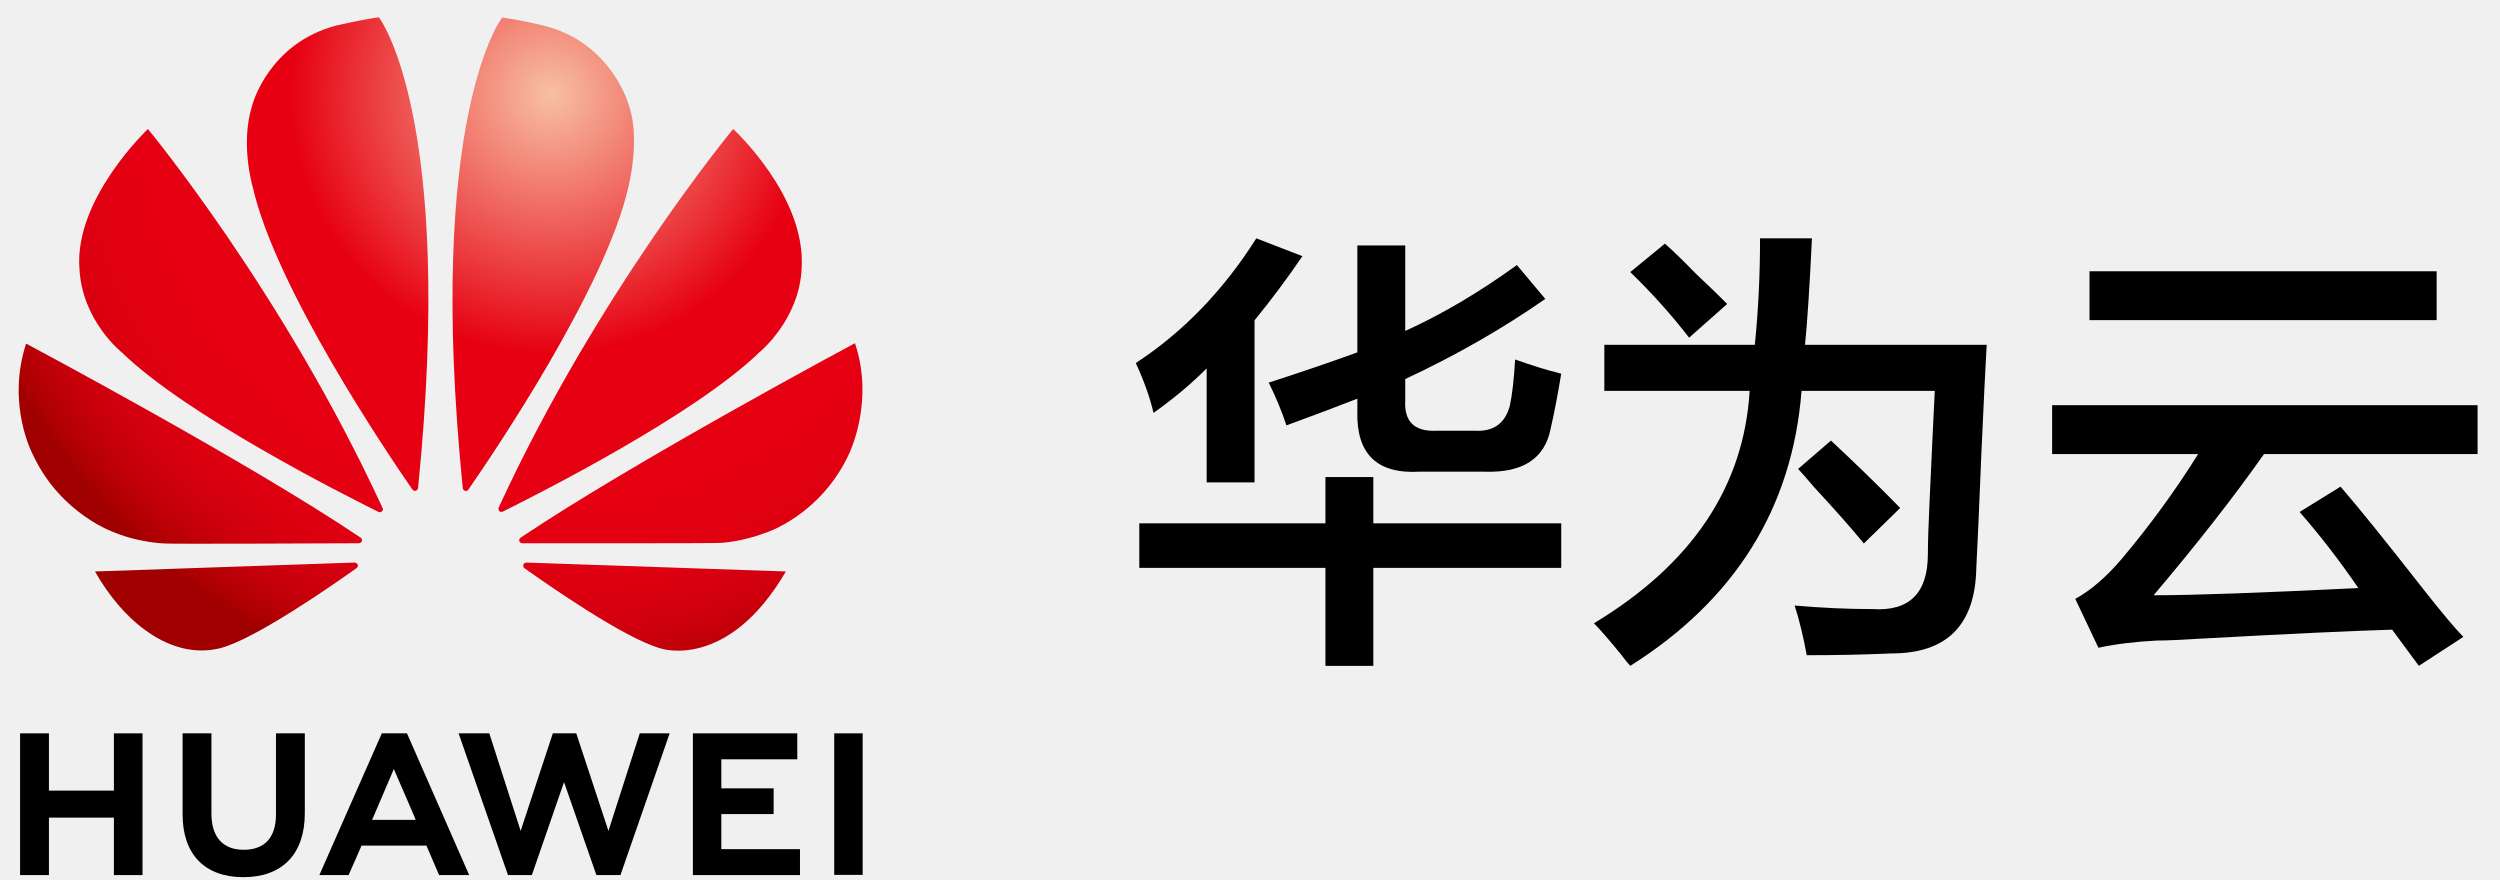
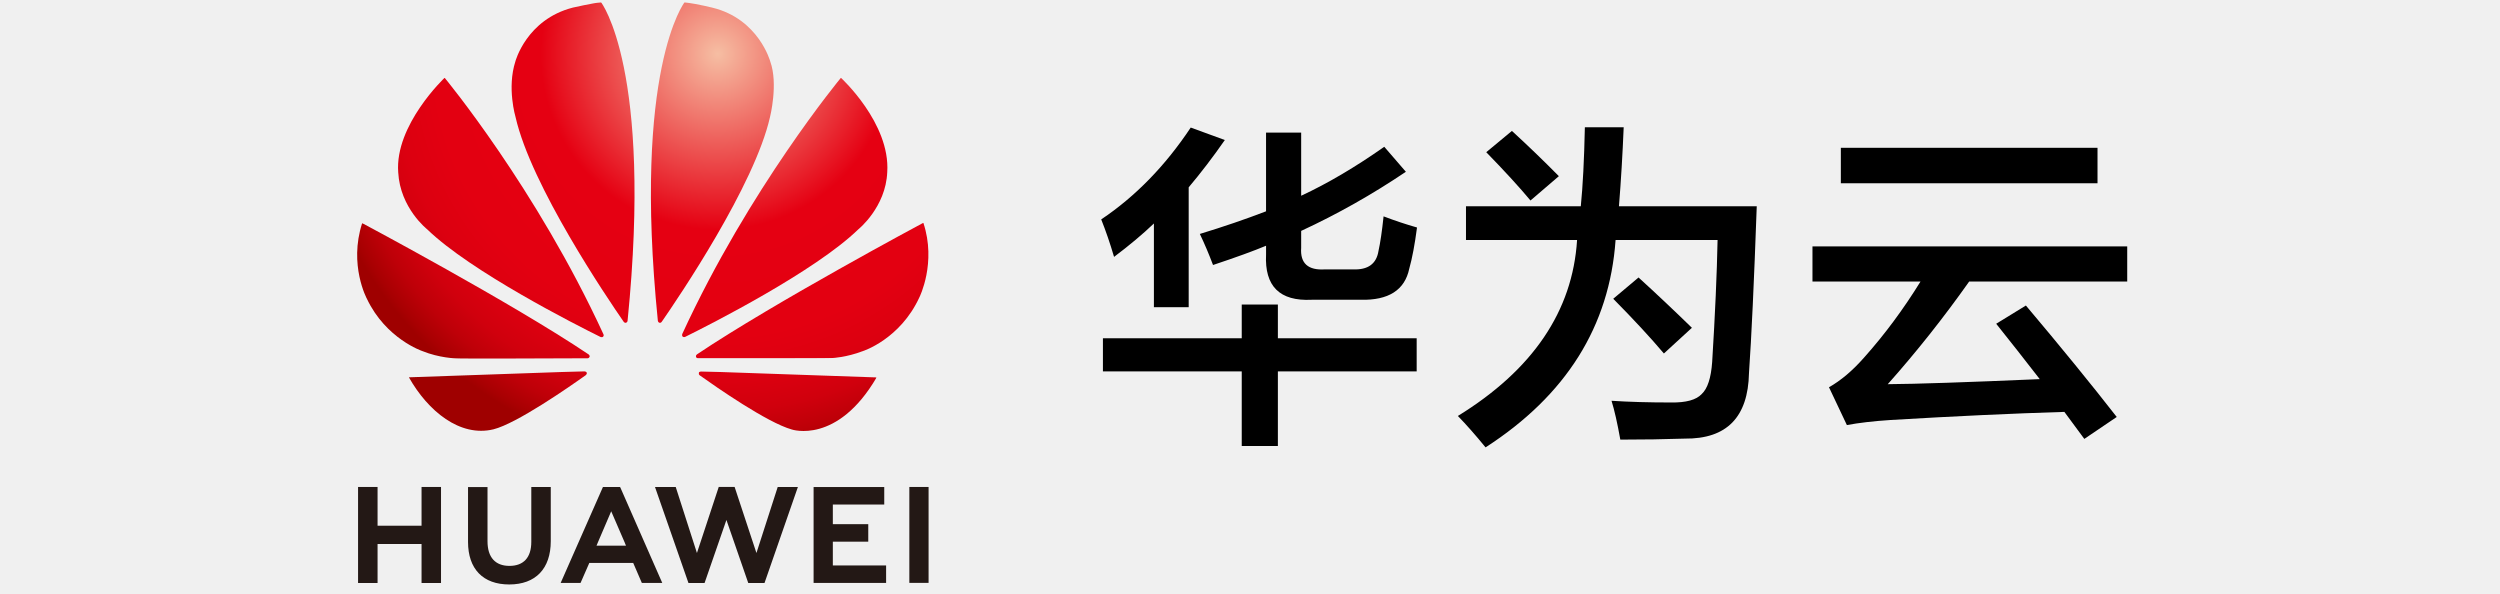
- <svg xmlns="http://www.w3.org/2000/svg" width="108px" height="38px" viewBox="0 0 108 38" version="1.1">
+ <svg xmlns="http://www.w3.org/2000/svg" width="160" height="38" viewBox="0 0 160 38" fill="none">
+   <path d="M26.979 33.646H24.164V31.166H22.916V37.312H24.164V34.816H26.979V37.312H28.225V31.166H26.979V33.646Z" fill="#231815" />
+   <path d="M34.003 34.684C34.003 35.684 33.506 36.217 32.606 36.217C31.699 36.217 31.201 35.669 31.201 34.643V31.172H29.954V34.685C29.954 36.413 30.914 37.406 32.59 37.406C34.28 37.406 35.249 36.396 35.249 34.635V31.169H34.003V34.684Z" fill="#231815" />
+   <path d="M48.412 35.392L47.016 31.165H45.999L44.604 35.392L43.247 31.169H41.92L44.061 37.311H45.093L46.491 33.277L47.888 37.311H48.929L51.065 31.169H49.773L48.412 35.392Z" fill="#231815" />
+   <path d="M53.301 34.667H55.569V33.547H53.301V32.29H56.592V31.17H52.07V37.307H56.711V36.189H53.301V34.667Z" fill="#231815" />
+   <path d="M59.429 31.166H58.198V37.304H59.429V31.166Z" fill="#231815" />
+   <path d="M40.526 36.029L41.078 37.308H42.385L39.703 31.202L39.679 31.166H38.589L35.882 37.308H37.155L37.676 36.119L37.714 36.029H40.526ZM39.117 32.722L40.006 34.779H40.003L40.063 34.921H38.178L38.238 34.779H38.236L39.117 32.722Z" fill="#231815" />
+   <mask id="mask0_37_8729" style="mask-type:luminance" maskUnits="userSpaceOnUse" x="25" y="4" width="14" height="18">
+     <path d="M25.486 11.028C25.607 13.318 27.338 14.675 27.338 14.675C30.126 17.38 36.877 20.798 38.446 21.573C38.468 21.581 38.549 21.608 38.596 21.547C38.596 21.547 38.662 21.496 38.627 21.411H38.629C34.333 12.065 28.456 4.978 28.456 4.978C28.456 4.978 25.258 8 25.486 11.028Z" fill="white" />
+   </mask>
+   <g mask="url(#mask0_37_8729)">
+     <path d="M38.661 4.978H25.258V21.607H38.661V4.978Z" fill="url(#paint0_radial_37_8729)" />
+   </g>
+   <mask id="mask1_37_8729" style="mask-type:luminance" maskUnits="userSpaceOnUse" x="26" y="23" width="12" height="5">
+     <path d="M26.17 24.148C27.389 26.312 29.441 27.994 31.579 27.477C33.055 27.111 36.397 24.788 37.5 24.003L37.497 24.001C37.582 23.924 37.552 23.861 37.552 23.861C37.525 23.762 37.407 23.762 37.407 23.762V23.758L26.17 24.148Z" fill="white" />
+   </mask>
+   <g mask="url(#mask1_37_8729)">
+     <path d="M37.583 23.758H26.17V27.994H37.583V23.758Z" fill="url(#paint1_radial_37_8729)" />
+   </g>
+   <mask id="mask2_37_8729" style="mask-type:luminance" maskUnits="userSpaceOnUse" x="22" y="14" width="16" height="9">
+     <path d="M23.482 19.123C24.7 21.69 27.029 22.468 27.029 22.468C28.104 22.908 29.178 22.937 29.178 22.937C29.347 22.968 35.863 22.94 37.608 22.932C37.682 22.931 37.723 22.856 37.723 22.856C37.778 22.768 37.681 22.69 37.681 22.69L37.682 22.689C32.746 19.372 23.179 14.28 23.179 14.28C22.309 16.963 23.482 19.123 23.482 19.123Z" fill="white" />
+   </mask>
+   <g mask="url(#mask2_37_8729)">
+     <path d="M37.776 14.281H22.309V22.968H37.776V14.281Z" fill="url(#paint2_radial_37_8729)" />
+   </g>
+   <mask id="mask3_37_8729" style="mask-type:luminance" maskUnits="userSpaceOnUse" x="32" y="0" width="9" height="21">
+     <path d="M36.659 0.487C33.683 1.253 32.981 3.942 32.981 3.942C32.438 5.635 32.995 7.492 32.995 7.492C33.988 11.881 38.876 19.093 39.925 20.608C40 20.683 40.059 20.655 40.059 20.655C40.172 20.624 40.164 20.515 40.164 20.515L40.166 20.516C41.782 4.413 38.468 0.145 38.468 0.145C37.979 0.187 36.659 0.487 36.659 0.487Z" fill="white" />
+   </mask>
+   <g mask="url(#mask3_37_8729)">
+     <path d="M41.782 0.145H32.438V20.682H41.782V0.145Z" fill="url(#paint3_radial_37_8729)" />
+   </g>
+   <mask id="mask4_37_8729" style="mask-type:luminance" maskUnits="userSpaceOnUse" x="41" y="0" width="9" height="21">
+     <path d="M42.102 20.527H42.104C42.116 20.628 42.19 20.651 42.19 20.651C42.299 20.693 42.353 20.588 42.353 20.588L42.355 20.589C43.432 19.035 48.292 11.863 49.28 7.491C49.28 7.491 49.816 5.374 49.298 3.941C49.298 3.941 48.563 1.211 45.584 0.488C45.584 0.488 44.725 0.271 43.814 0.143C43.813 0.145 40.483 4.416 42.102 20.527Z" fill="white" />
+   </mask>
+   <g mask="url(#mask4_37_8729)">
+     <path d="M49.815 0.145H40.483V20.693H49.815V0.145Z" fill="url(#paint4_radial_37_8729)" />
+   </g>
+   <mask id="mask5_37_8729" style="mask-type:luminance" maskUnits="userSpaceOnUse" x="44" y="23" width="13" height="5">
+     <path d="M44.849 23.769C44.849 23.769 44.75 23.782 44.723 23.855C44.723 23.855 44.699 23.955 44.766 24.006L44.764 24.007C45.84 24.775 49.101 27.046 50.673 27.487C50.673 27.487 53.578 28.473 56.102 24.155L44.85 23.765L44.849 23.769Z" fill="white" />
+   </mask>
+   <g mask="url(#mask5_37_8729)">
+     <path d="M56.101 23.765H44.699V28.473H56.101V23.765Z" fill="url(#paint5_radial_37_8729)" />
+   </g>
+   <mask id="mask6_37_8729" style="mask-type:luminance" maskUnits="userSpaceOnUse" x="44" y="14" width="16" height="9">
+     <path d="M44.602 22.682L44.603 22.684C44.603 22.684 44.514 22.742 44.544 22.847C44.544 22.847 44.591 22.931 44.66 22.931V22.932C46.428 22.934 53.123 22.943 53.292 22.912C53.292 22.912 54.157 22.877 55.227 22.469C55.227 22.469 57.607 21.715 58.844 19.022C58.844 19.022 59.948 16.825 59.094 14.259C59.093 14.258 49.541 19.365 44.602 22.682Z" fill="white" />
+   </mask>
+   <g mask="url(#mask6_37_8729)">
+     <path d="M59.947 14.258H44.514V22.942H59.947V14.258Z" fill="url(#paint6_radial_37_8729)" />
+   </g>
+   <mask id="mask7_37_8729" style="mask-type:luminance" maskUnits="userSpaceOnUse" x="43" y="4" width="14" height="18">
+     <path d="M43.666 21.37L43.668 21.369C43.668 21.369 43.617 21.477 43.699 21.548C43.699 21.548 43.777 21.605 43.85 21.559V21.56C45.46 20.764 52.16 17.369 54.934 14.676C54.934 14.676 56.691 13.27 56.784 11.014C56.986 7.88 53.819 4.979 53.819 4.979C53.819 4.979 47.96 12.043 43.666 21.37Z" fill="white" />
+   </mask>
+   <g mask="url(#mask7_37_8729)">
+     <path d="M56.986 4.978H43.617V21.605H56.986V4.978Z" fill="url(#paint7_radial_37_8729)" />
+   </g>
+   <path d="M71.3 16.441C71.041 15.562 70.766 14.762 70.478 14.042C72.668 12.573 74.578 10.613 76.207 8.163L78.389 8.962C77.625 10.058 76.855 11.066 76.076 11.989V19.662H73.85V14.302C73.145 14.978 72.294 15.691 71.3 16.441ZM70.587 23.768V21.65H79.471V19.489H81.784V21.65H90.667V23.768H81.784V28.545H79.471V23.768H70.587ZM77.634 16.96C77.374 16.269 77.093 15.606 76.79 14.972C78.304 14.511 79.715 14.027 81.027 13.524V8.487H83.275V12.528C84.976 11.736 86.747 10.69 88.593 9.394L89.976 10.994C87.814 12.45 85.58 13.711 83.275 14.777V15.857C83.203 16.852 83.714 17.313 84.81 17.24H86.582C87.548 17.284 88.096 16.887 88.225 16.052C88.34 15.533 88.448 14.798 88.549 13.847C89.269 14.121 89.983 14.359 90.689 14.56C90.545 15.655 90.379 16.534 90.192 17.197C89.904 18.566 88.866 19.229 87.08 19.185H83.946C81.9 19.286 80.927 18.32 81.028 16.289V15.727C80.234 16.059 79.104 16.47 77.634 16.96Z" fill="black" />
+   <path d="M95.076 28.632C94.428 27.839 93.836 27.169 93.304 26.622C98.101 23.667 100.645 19.914 100.933 15.361H93.823V13.2H101.171C101.3 11.918 101.387 10.232 101.431 8.143H103.916C103.844 9.887 103.744 11.572 103.613 13.2H112.432C112.259 18.056 112.093 21.615 111.935 23.878C111.877 26.702 110.508 28.099 107.828 28.071C106.546 28.114 105.17 28.136 103.7 28.136C103.513 27.084 103.325 26.256 103.138 25.65C104.248 25.722 105.515 25.759 106.943 25.759C107.907 25.774 108.563 25.593 108.909 25.218C109.284 24.872 109.507 24.189 109.579 23.165C109.767 20.125 109.882 17.523 109.925 15.362H103.397C103.009 20.879 100.234 25.303 95.076 28.632ZM97.951 12.832C97.244 11.982 96.3 10.952 95.12 9.741L96.762 8.379C97.8 9.33 98.801 10.296 99.767 11.275L97.951 12.832ZM106.489 22.623C105.639 21.615 104.557 20.447 103.247 19.121L104.867 17.759C106.02 18.81 107.159 19.884 108.282 20.979L106.489 22.623Z" fill="black" />
+   <path d="M115.998 18.018V15.77H136.142V18.018H126.027C124.398 20.323 122.662 22.514 120.817 24.588C122.633 24.575 125.876 24.466 130.544 24.264C129.55 22.982 128.621 21.8 127.756 20.72L129.657 19.553C131.905 22.219 133.843 24.596 135.471 26.686L133.396 28.09L132.12 26.361C128.806 26.462 125.095 26.634 120.989 26.88C119.894 26.952 118.964 27.061 118.2 27.204L117.055 24.784C117.819 24.352 118.568 23.718 119.303 22.882C120.614 21.413 121.817 19.792 122.912 18.019L115.998 18.018ZM117.814 11.729V9.459H134.241V11.729H117.814Z" fill="black" />
  <defs>
-     <radialGradient cx="155.093%" cy="-8.843%" fx="155.093%" fy="-8.843%" r="200.192%" gradientTransform="translate(1.550927,-0.088427),scale(1,0.792631),translate(-1.550927,0.088427)" id="radialGradient-1">
-       <stop stop-color="#F7BFA4" offset="0%" />
-       <stop stop-color="#F7BB9F" offset="1.131%" />
-       <stop stop-color="#E60012" offset="42.7%" />
-       <stop stop-color="#E50012" offset="66.28%" />
-       <stop stop-color="#E10011" offset="75.74%" />
-       <stop stop-color="#DA0010" offset="82.68%" />
-       <stop stop-color="#CF000E" offset="88.38%" />
-       <stop stop-color="#C00009" offset="93.31%" />
-       <stop stop-color="#AE0003" offset="97.65%" />
-       <stop stop-color="#A00000" offset="100%" />
+     <radialGradient id="paint0_radial_37_8729" cx="0" cy="0" r="1" gradientUnits="userSpaceOnUse" gradientTransform="translate(45.8964 3.53367) scale(26.3455 26.2394)">
+       <stop stop-color="#F6BEA3" />
+       <stop offset="0.053" stop-color="#F4A691" />
+       <stop offset="0.427" stop-color="#E50012" />
+       <stop offset="0.686" stop-color="#E30011" />
+       <stop offset="0.79" stop-color="#DC0010" />
+       <stop offset="0.866" stop-color="#D0000D" />
+       <stop offset="0.929" stop-color="#BE0008" />
+       <stop offset="0.983" stop-color="#A80002" />
+       <stop offset="1" stop-color="#9F0000" />
    </radialGradient>
-     <radialGradient cx="173.277%" cy="-532.24%" fx="173.277%" fy="-532.24%" r="693.121%" gradientTransform="translate(1.732768,-5.322396),scale(0.334419,1),translate(-1.732768,5.322396)" id="radialGradient-2">
-       <stop stop-color="#F7BFA4" offset="0%" />
-       <stop stop-color="#F7BB9F" offset="1.131%" />
-       <stop stop-color="#E60012" offset="42.7%" />
-       <stop stop-color="#E50012" offset="66.28%" />
-       <stop stop-color="#E10011" offset="75.74%" />
-       <stop stop-color="#DA0010" offset="82.68%" />
-       <stop stop-color="#CF000E" offset="88.38%" />
-       <stop stop-color="#C00009" offset="93.31%" />
-       <stop stop-color="#AE0003" offset="97.65%" />
-       <stop stop-color="#A00000" offset="100%" />
+     <radialGradient id="paint1_radial_37_8729" cx="0" cy="0" r="1" gradientUnits="userSpaceOnUse" gradientTransform="translate(45.8996 3.49788) scale(26.4063 26.2999)">
+       <stop stop-color="#F6BEA3" />
+       <stop offset="0.053" stop-color="#F4A691" />
+       <stop offset="0.427" stop-color="#E50012" />
+       <stop offset="0.686" stop-color="#E30011" />
+       <stop offset="0.79" stop-color="#DC0010" />
+       <stop offset="0.866" stop-color="#D0000D" />
+       <stop offset="0.929" stop-color="#BE0008" />
+       <stop offset="0.983" stop-color="#A80002" />
+       <stop offset="1" stop-color="#9F0000" />
    </radialGradient>
-     <radialGradient cx="154.911%" cy="-124.457%" fx="154.911%" fy="-124.457%" r="304.433%" gradientTransform="translate(1.549108,-1.244569),scale(0.582812,1),translate(-1.549108,1.244569)" id="radialGradient-3">
-       <stop stop-color="#F7BFA4" offset="0%" />
-       <stop stop-color="#F7BB9F" offset="1.131%" />
-       <stop stop-color="#E60012" offset="42.7%" />
-       <stop stop-color="#E50012" offset="66.28%" />
-       <stop stop-color="#E10011" offset="75.74%" />
-       <stop stop-color="#DA0010" offset="82.68%" />
-       <stop stop-color="#CF000E" offset="88.38%" />
-       <stop stop-color="#C00009" offset="93.31%" />
-       <stop stop-color="#AE0003" offset="97.65%" />
-       <stop stop-color="#A00000" offset="100%" />
+     <radialGradient id="paint2_radial_37_8729" cx="0" cy="0" r="1" gradientUnits="userSpaceOnUse" gradientTransform="translate(45.9232 3.49091) scale(26.4027 26.2964)">
+       <stop stop-color="#F6BEA3" />
+       <stop offset="0.053" stop-color="#F4A691" />
+       <stop offset="0.427" stop-color="#E50012" />
+       <stop offset="0.686" stop-color="#E30011" />
+       <stop offset="0.79" stop-color="#DC0010" />
+       <stop offset="0.866" stop-color="#D0000D" />
+       <stop offset="0.929" stop-color="#BE0008" />
+       <stop offset="0.983" stop-color="#A80002" />
+       <stop offset="1" stop-color="#9F0000" />
    </radialGradient>
-     <radialGradient cx="10.587%" cy="-531.331%" fx="10.587%" fy="-531.331%" r="692.203%" gradientTransform="translate(0.105868,-5.313307),scale(0.335532,1),translate(-0.105868,5.313307)" id="radialGradient-4">
-       <stop stop-color="#F7BFA4" offset="0%" />
-       <stop stop-color="#F7BB9F" offset="1.131%" />
-       <stop stop-color="#E60012" offset="42.7%" />
-       <stop stop-color="#E50012" offset="66.28%" />
-       <stop stop-color="#E10011" offset="75.74%" />
-       <stop stop-color="#DA0010" offset="82.68%" />
-       <stop stop-color="#CF000E" offset="88.38%" />
-       <stop stop-color="#C00009" offset="93.31%" />
-       <stop stop-color="#AE0003" offset="97.65%" />
-       <stop stop-color="#A00000" offset="100%" />
+     <radialGradient id="paint3_radial_37_8729" cx="0" cy="0" r="1" gradientUnits="userSpaceOnUse" gradientTransform="translate(45.8805 3.52754) scale(26.4033 26.297)">
+       <stop stop-color="#F6BEA3" />
+       <stop offset="0.053" stop-color="#F4A691" />
+       <stop offset="0.427" stop-color="#E50012" />
+       <stop offset="0.686" stop-color="#E30011" />
+       <stop offset="0.79" stop-color="#DC0010" />
+       <stop offset="0.866" stop-color="#D0000D" />
+       <stop offset="0.929" stop-color="#BE0008" />
+       <stop offset="0.983" stop-color="#A80002" />
+       <stop offset="1" stop-color="#9F0000" />
    </radialGradient>
-     <radialGradient cx="17.285%" cy="-8.989%" fx="17.285%" fy="-8.989%" r="200.715%" gradientTransform="translate(0.172855,-0.089892),scale(1,0.792389),translate(-0.172855,0.089892)" id="radialGradient-5">
-       <stop stop-color="#F7BFA4" offset="0%" />
-       <stop stop-color="#F7BB9F" offset="1.131%" />
-       <stop stop-color="#E60012" offset="42.7%" />
-       <stop stop-color="#E50012" offset="66.28%" />
-       <stop stop-color="#E10011" offset="75.74%" />
-       <stop stop-color="#DA0010" offset="82.68%" />
-       <stop stop-color="#CF000E" offset="88.38%" />
-       <stop stop-color="#C00009" offset="93.31%" />
-       <stop stop-color="#AE0003" offset="97.65%" />
-       <stop stop-color="#A00000" offset="100%" />
+     <radialGradient id="paint4_radial_37_8729" cx="0" cy="0" r="1" gradientUnits="userSpaceOnUse" gradientTransform="translate(45.9361 3.47058) scale(26.4032 26.2969)">
+       <stop stop-color="#F6BEA3" />
+       <stop offset="0.053" stop-color="#F4A691" />
+       <stop offset="0.427" stop-color="#E50012" />
+       <stop offset="0.686" stop-color="#E30011" />
+       <stop offset="0.79" stop-color="#DC0010" />
+       <stop offset="0.866" stop-color="#D0000D" />
+       <stop offset="0.929" stop-color="#BE0008" />
+       <stop offset="0.983" stop-color="#A80002" />
+       <stop offset="1" stop-color="#9F0000" />
    </radialGradient>
-     <radialGradient cx="54.226%" cy="16.234%" fx="54.226%" fy="16.234%" r="335.684%" gradientTransform="translate(0.542265,0.16234),scale(1,0.383413),translate(-0.542265,-0.16234)" id="radialGradient-6">
-       <stop stop-color="#F7BFA4" offset="0%" />
-       <stop stop-color="#F7BB9F" offset="1.131%" />
-       <stop stop-color="#E60012" offset="42.7%" />
-       <stop stop-color="#E50012" offset="66.28%" />
-       <stop stop-color="#E10011" offset="75.74%" />
-       <stop stop-color="#DA0010" offset="82.68%" />
-       <stop stop-color="#CF000E" offset="88.38%" />
-       <stop stop-color="#C00009" offset="93.31%" />
-       <stop stop-color="#AE0003" offset="97.65%" />
-       <stop stop-color="#A00000" offset="100%" />
+     <radialGradient id="paint5_radial_37_8729" cx="0" cy="0" r="1" gradientUnits="userSpaceOnUse" gradientTransform="translate(45.9301 3.47457) scale(26.4305 26.324)">
+       <stop stop-color="#F6BEA3" />
+       <stop offset="0.053" stop-color="#F4A691" />
+       <stop offset="0.427" stop-color="#E50012" />
+       <stop offset="0.686" stop-color="#E30011" />
+       <stop offset="0.79" stop-color="#DC0010" />
+       <stop offset="0.866" stop-color="#D0000D" />
+       <stop offset="0.929" stop-color="#BE0008" />
+       <stop offset="0.983" stop-color="#A80002" />
+       <stop offset="1" stop-color="#9F0000" />
    </radialGradient>
-     <radialGradient cx="167.227%" cy="16.555%" fx="167.227%" fy="16.555%" r="335.648%" gradientTransform="translate(1.672265,0.165547),scale(1,0.383353),translate(-1.672265,-0.165547)" id="radialGradient-7">
-       <stop stop-color="#F7BFA4" offset="0%" />
-       <stop stop-color="#F7BB9F" offset="1.131%" />
-       <stop stop-color="#E60012" offset="42.7%" />
-       <stop stop-color="#E50012" offset="66.28%" />
-       <stop stop-color="#E10011" offset="75.74%" />
-       <stop stop-color="#DA0010" offset="82.68%" />
-       <stop stop-color="#CF000E" offset="88.38%" />
-       <stop stop-color="#C00009" offset="93.31%" />
-       <stop stop-color="#AE0003" offset="97.65%" />
-       <stop stop-color="#A00000" offset="100%" />
+     <radialGradient id="paint6_radial_37_8729" cx="0" cy="0" r="1" gradientUnits="userSpaceOnUse" gradientTransform="translate(45.8618 3.49177) scale(26.4001 26.2937)">
+       <stop stop-color="#F6BEA3" />
+       <stop offset="0.053" stop-color="#F4A691" />
+       <stop offset="0.427" stop-color="#E50012" />
+       <stop offset="0.686" stop-color="#E30011" />
+       <stop offset="0.79" stop-color="#DC0010" />
+       <stop offset="0.866" stop-color="#D0000D" />
+       <stop offset="0.929" stop-color="#BE0008" />
+       <stop offset="0.983" stop-color="#A80002" />
+       <stop offset="1" stop-color="#9F0000" />
    </radialGradient>
-     <radialGradient cx="9.185%" cy="-124.191%" fx="9.185%" fy="-124.191%" r="304.514%" gradientTransform="translate(0.091848,-1.241907),scale(0.582934,1),translate(-0.091848,1.241907)" id="radialGradient-8">
-       <stop stop-color="#F7BFA4" offset="0%" />
-       <stop stop-color="#F7BB9F" offset="1.131%" />
-       <stop stop-color="#E60012" offset="42.7%" />
-       <stop stop-color="#E50012" offset="66.28%" />
-       <stop stop-color="#E10011" offset="75.74%" />
-       <stop stop-color="#DA0010" offset="82.68%" />
-       <stop stop-color="#CF000E" offset="88.38%" />
-       <stop stop-color="#C00009" offset="93.31%" />
-       <stop stop-color="#AE0003" offset="97.65%" />
-       <stop stop-color="#A00000" offset="100%" />
+     <radialGradient id="paint7_radial_37_8729" cx="0" cy="0" r="1" gradientUnits="userSpaceOnUse" gradientTransform="translate(45.885 3.48868) scale(26.401 26.2947)">
+       <stop stop-color="#F6BEA3" />
+       <stop offset="0.053" stop-color="#F4A691" />
+       <stop offset="0.427" stop-color="#E50012" />
+       <stop offset="0.686" stop-color="#E30011" />
+       <stop offset="0.79" stop-color="#DC0010" />
+       <stop offset="0.866" stop-color="#D0000D" />
+       <stop offset="0.929" stop-color="#BE0008" />
+       <stop offset="0.983" stop-color="#A80002" />
+       <stop offset="1" stop-color="#9F0000" />
    </radialGradient>
  </defs>
-   <g id="页面-1" stroke="none" stroke-width="1" fill="none" fill-rule="evenodd">
-     <g id="方案2备份" transform="translate(-330, -392)">
-       <g id="Group复制-2" transform="translate(329.582, 392.3164)">
-         <path d="M55.993,18.06 C55.788,17.444 55.533,16.829 55.227,16.213 C56.656,15.751 57.932,15.316 59.056,14.905 L59.056,10.288 L61.124,10.288 L61.124,13.981 C62.705,13.264 64.314,12.315 65.948,11.134 L67.174,12.596 C65.336,13.879 63.318,15.033 61.124,16.059 L61.124,16.982 C61.072,17.906 61.532,18.343 62.502,18.291 L64.11,18.291 C64.926,18.343 65.437,17.983 65.642,17.213 C65.744,16.752 65.82,16.086 65.872,15.213 C66.586,15.47 67.25,15.675 67.863,15.828 C67.71,16.752 67.557,17.548 67.403,18.214 C67.147,19.497 66.203,20.112 64.57,20.061 L61.736,20.061 C59.898,20.164 59.005,19.291 59.056,17.444 L59.056,16.906 C58.137,17.265 57.115,17.65 55.993,18.06 L55.993,18.06 Z M49.636,24.216 L49.636,22.292 L57.677,22.292 L57.677,20.292 L59.745,20.292 L59.745,22.292 L67.863,22.292 L67.863,24.216 L59.745,24.216 L59.745,28.448 L57.677,28.448 L57.677,24.216 L49.636,24.216 Z M50.249,17.521 C50.096,16.855 49.84,16.136 49.483,15.367 C51.524,14.033 53.261,12.238 54.691,9.98 L56.682,10.75 C56.018,11.725 55.328,12.648 54.614,13.52 L54.614,20.522 L52.546,20.522 L52.546,15.597 C51.882,16.265 51.116,16.906 50.249,17.521 L50.249,17.521 Z" id="Fill-170" fill="#000000" />
-         <g id="Group" transform="translate(0.634675, 0.17758)">
-           <rect id="Rectangle" fill-rule="nonzero" x="0" y="0" width="37.647" height="37.647" />
-           <g id="华为logo上下排版" transform="translate(0.588235, 0.220588)">
-             <polygon id="Path" points="16.209 32.517 15.331 34.57 15.34 34.57 15.277 34.705 17.151 34.705 17.097 34.57 17.097 34.57" />
-             <polygon id="Path" fill="#000000" points="4.115 33.44 1.309 33.44 1.309 30.966 0.063 30.966 0.063 37.089 1.309 37.089 1.309 34.606 4.115 34.606 4.115 37.089 5.352 37.089 5.352 30.966 4.115 30.966" />
-             <path d="M11.117,34.471 C11.117,35.467 10.624,35.996 9.727,35.996 C8.822,35.996 8.329,35.449 8.329,34.427 L8.329,30.966 L7.083,30.966 L7.083,34.471 C7.083,36.193 8.042,37.179 9.709,37.179 C11.395,37.179 12.363,36.175 12.363,34.418 L12.363,30.966 L11.117,30.966 L11.117,34.471 Z" id="Path" fill="#000000" />
-             <polygon id="Path" fill="#000000" points="25.479 35.18 24.09 30.966 23.077 30.966 21.687 35.18 20.333 30.966 19.006 30.966 21.14 37.089 22.171 37.089 23.561 33.073 24.959 37.089 25.999 37.089 28.124 30.966 26.833 30.966" />
-             <polygon id="Path" fill="#000000" points="30.356 34.454 32.616 34.454 32.616 33.342 30.356 33.342 30.356 32.087 33.638 32.087 33.638 30.966 29.128 30.966 29.128 37.089 33.754 37.089 33.754 35.969 30.356 35.969" />
-             <rect id="Rectangle" fill="#000000" x="35.234" y="30.966" width="1.228" height="6.114" />
-             <path d="M16.774,30.966 L15.689,30.966 L12.991,37.089 L14.255,37.089 L14.775,35.906 L14.811,35.816 L17.617,35.816 L18.164,37.089 L19.464,37.089 L16.792,31.002 L16.774,30.966 Z M17.151,34.705 L15.268,34.705 L15.331,34.561 L15.331,34.561 L16.209,32.508 L17.097,34.561 L17.097,34.561 L17.151,34.705 Z" id="Shape" fill="#000000" fill-rule="nonzero" />
-             <path d="M4.474,14.524 C7.253,17.222 13.986,20.629 15.546,21.4 C15.564,21.409 15.644,21.436 15.698,21.373 C15.698,21.373 15.761,21.319 15.725,21.239 L15.725,21.239 C11.44,11.924 5.585,4.859 5.585,4.859 C5.585,4.859 2.394,7.872 2.627,10.893 C2.743,13.17 4.474,14.524 4.474,14.524 Z" id="Path" fill="url(#radialGradient-1)" />
-             <path d="M14.649,23.686 C14.622,23.588 14.506,23.588 14.506,23.588 L14.506,23.588 L3.299,23.973 C4.518,26.134 6.563,27.81 8.696,27.29 C10.167,26.923 13.502,24.61 14.595,23.83 L14.595,23.83 C14.685,23.749 14.649,23.686 14.649,23.686 Z" id="Path" fill="url(#radialGradient-2)" />
-             <path d="M4.16,22.297 C5.236,22.736 6.303,22.763 6.303,22.763 C6.473,22.79 12.964,22.763 14.703,22.754 C14.775,22.754 14.82,22.682 14.82,22.682 C14.873,22.592 14.775,22.512 14.775,22.512 L14.775,22.512 C9.862,19.204 0.323,14.129 0.323,14.129 C-0.547,16.801 0.628,18.953 0.628,18.953 C1.838,21.517 4.16,22.297 4.16,22.297 Z" id="Path" fill="url(#radialGradient-3)" />
-             <path d="M33.145,23.973 L21.929,23.588 L21.929,23.588 C21.929,23.588 21.83,23.597 21.804,23.677 C21.804,23.677 21.777,23.776 21.848,23.83 L21.848,23.83 C22.924,24.592 26.17,26.86 27.739,27.299 C27.739,27.299 30.634,28.276 33.145,23.973 Z" id="Path" fill="url(#radialGradient-4)" />
-             <path d="M20.746,21.194 C20.746,21.194 20.692,21.301 20.773,21.373 C20.773,21.373 20.853,21.427 20.925,21.382 L20.925,21.382 C22.53,20.584 29.209,17.204 31.979,14.524 C31.979,14.524 33.727,13.125 33.826,10.875 C34.023,7.746 30.867,4.859 30.867,4.859 C30.867,4.859 25.031,11.897 20.746,21.194 L20.746,21.194 Z" id="Path" fill="url(#radialGradient-5)" />
-             <path d="M19.186,20.36 C19.195,20.459 19.275,20.486 19.275,20.486 C19.383,20.53 19.437,20.423 19.437,20.423 L19.437,20.423 C20.513,18.872 25.354,11.727 26.34,7.369 C26.34,7.369 26.878,5.263 26.358,3.828 C26.358,3.828 25.623,1.103 22.655,0.386 C22.655,0.386 21.804,0.17 20.889,0.045 L20.889,0.045 C20.889,0.036 17.572,4.294 19.186,20.36 L19.186,20.36 Z" id="Path" fill="url(#radialGradient-6)" />
-             <path d="M17.016,20.441 C17.088,20.513 17.151,20.486 17.151,20.486 C17.267,20.45 17.258,20.342 17.258,20.342 L17.258,20.342 C18.872,4.285 15.564,0.036 15.564,0.036 C15.08,0.081 13.762,0.377 13.762,0.377 C10.794,1.139 10.095,3.819 10.095,3.819 C9.557,5.505 10.113,7.36 10.113,7.36 C11.099,11.736 15.967,18.926 17.016,20.441 Z" id="Path" fill="url(#radialGradient-7)" />
-             <path d="M36.13,14.111 C36.13,14.111 26.609,19.204 21.687,22.512 L21.687,22.512 C21.687,22.512 21.597,22.566 21.633,22.673 C21.633,22.673 21.678,22.754 21.75,22.754 L21.75,22.754 C23.516,22.754 30.186,22.763 30.356,22.736 C30.356,22.736 31.217,22.7 32.284,22.297 C32.284,22.297 34.66,21.544 35.888,18.863 C35.879,18.854 36.982,16.666 36.13,14.111 Z" id="Path" fill="url(#radialGradient-8)" />
-           </g>
-         </g>
-         <path d="M78.694,9.98 C78.593,12.075 78.494,13.608 78.395,14.578 L86.243,14.578 C86.192,15.447 86.118,16.98 86.018,19.176 C85.918,21.628 85.843,23.314 85.794,24.233 C85.744,26.686 84.524,27.912 82.132,27.912 C80.985,27.962 79.765,27.989 78.47,27.989 C78.32,27.171 78.145,26.456 77.946,25.843 C79.142,25.946 80.263,25.996 81.31,25.996 C82.904,26.099 83.702,25.306 83.702,23.62 C83.702,23.161 83.726,22.394 83.776,21.322 C83.876,19.126 83.95,17.541 84.001,16.57 L78.245,16.57 C77.846,21.628 75.38,25.588 70.846,28.448 C70.746,28.345 70.622,28.192 70.473,27.989 C69.974,27.376 69.576,26.916 69.277,26.609 C73.511,24.055 75.753,20.708 76.003,16.57 L69.725,16.57 L69.725,14.578 L76.227,14.578 C76.377,13.097 76.452,11.564 76.452,9.98 L78.694,9.98 Z M79.516,18.716 C80.611,19.739 81.609,20.708 82.506,21.628 L80.936,23.161 C80.437,22.548 79.715,21.731 78.769,20.708 C78.47,20.352 78.245,20.095 78.096,19.942 L79.516,18.716 Z M72.341,10.21 C72.64,10.466 73.088,10.899 73.686,11.513 C74.284,12.075 74.733,12.509 75.032,12.815 L73.387,14.271 C72.64,13.301 71.792,12.356 70.846,11.436 L72.341,10.21 Z" id="Fill-171" fill="#000000" />
-         <path d="M90.685,11.401 L105.681,11.401 L105.681,13.512 L90.685,13.512 L90.685,11.401 Z M89.07,19.299 L89.07,17.188 L107.45,17.188 L107.45,19.299 L98.222,19.299 C96.94,21.125 95.35,23.158 93.454,25.399 C95.146,25.399 98.093,25.295 102.297,25.086 C101.477,23.887 100.631,22.793 99.76,21.801 L101.529,20.707 C102.297,21.594 103.476,23.053 105.066,25.086 C105.886,26.13 106.475,26.832 106.835,27.197 L104.912,28.448 L103.759,26.885 C102.015,26.936 99.247,27.067 95.453,27.275 C94.633,27.327 94.017,27.354 93.608,27.354 C92.633,27.405 91.787,27.51 91.07,27.667 L90.07,25.555 C90.736,25.191 91.403,24.617 92.07,23.835 C93.3,22.376 94.402,20.863 95.376,19.299 L89.07,19.299 Z" id="Fill-172" fill="#000000" />
-       </g>
-     </g>
-   </g>
</svg>
